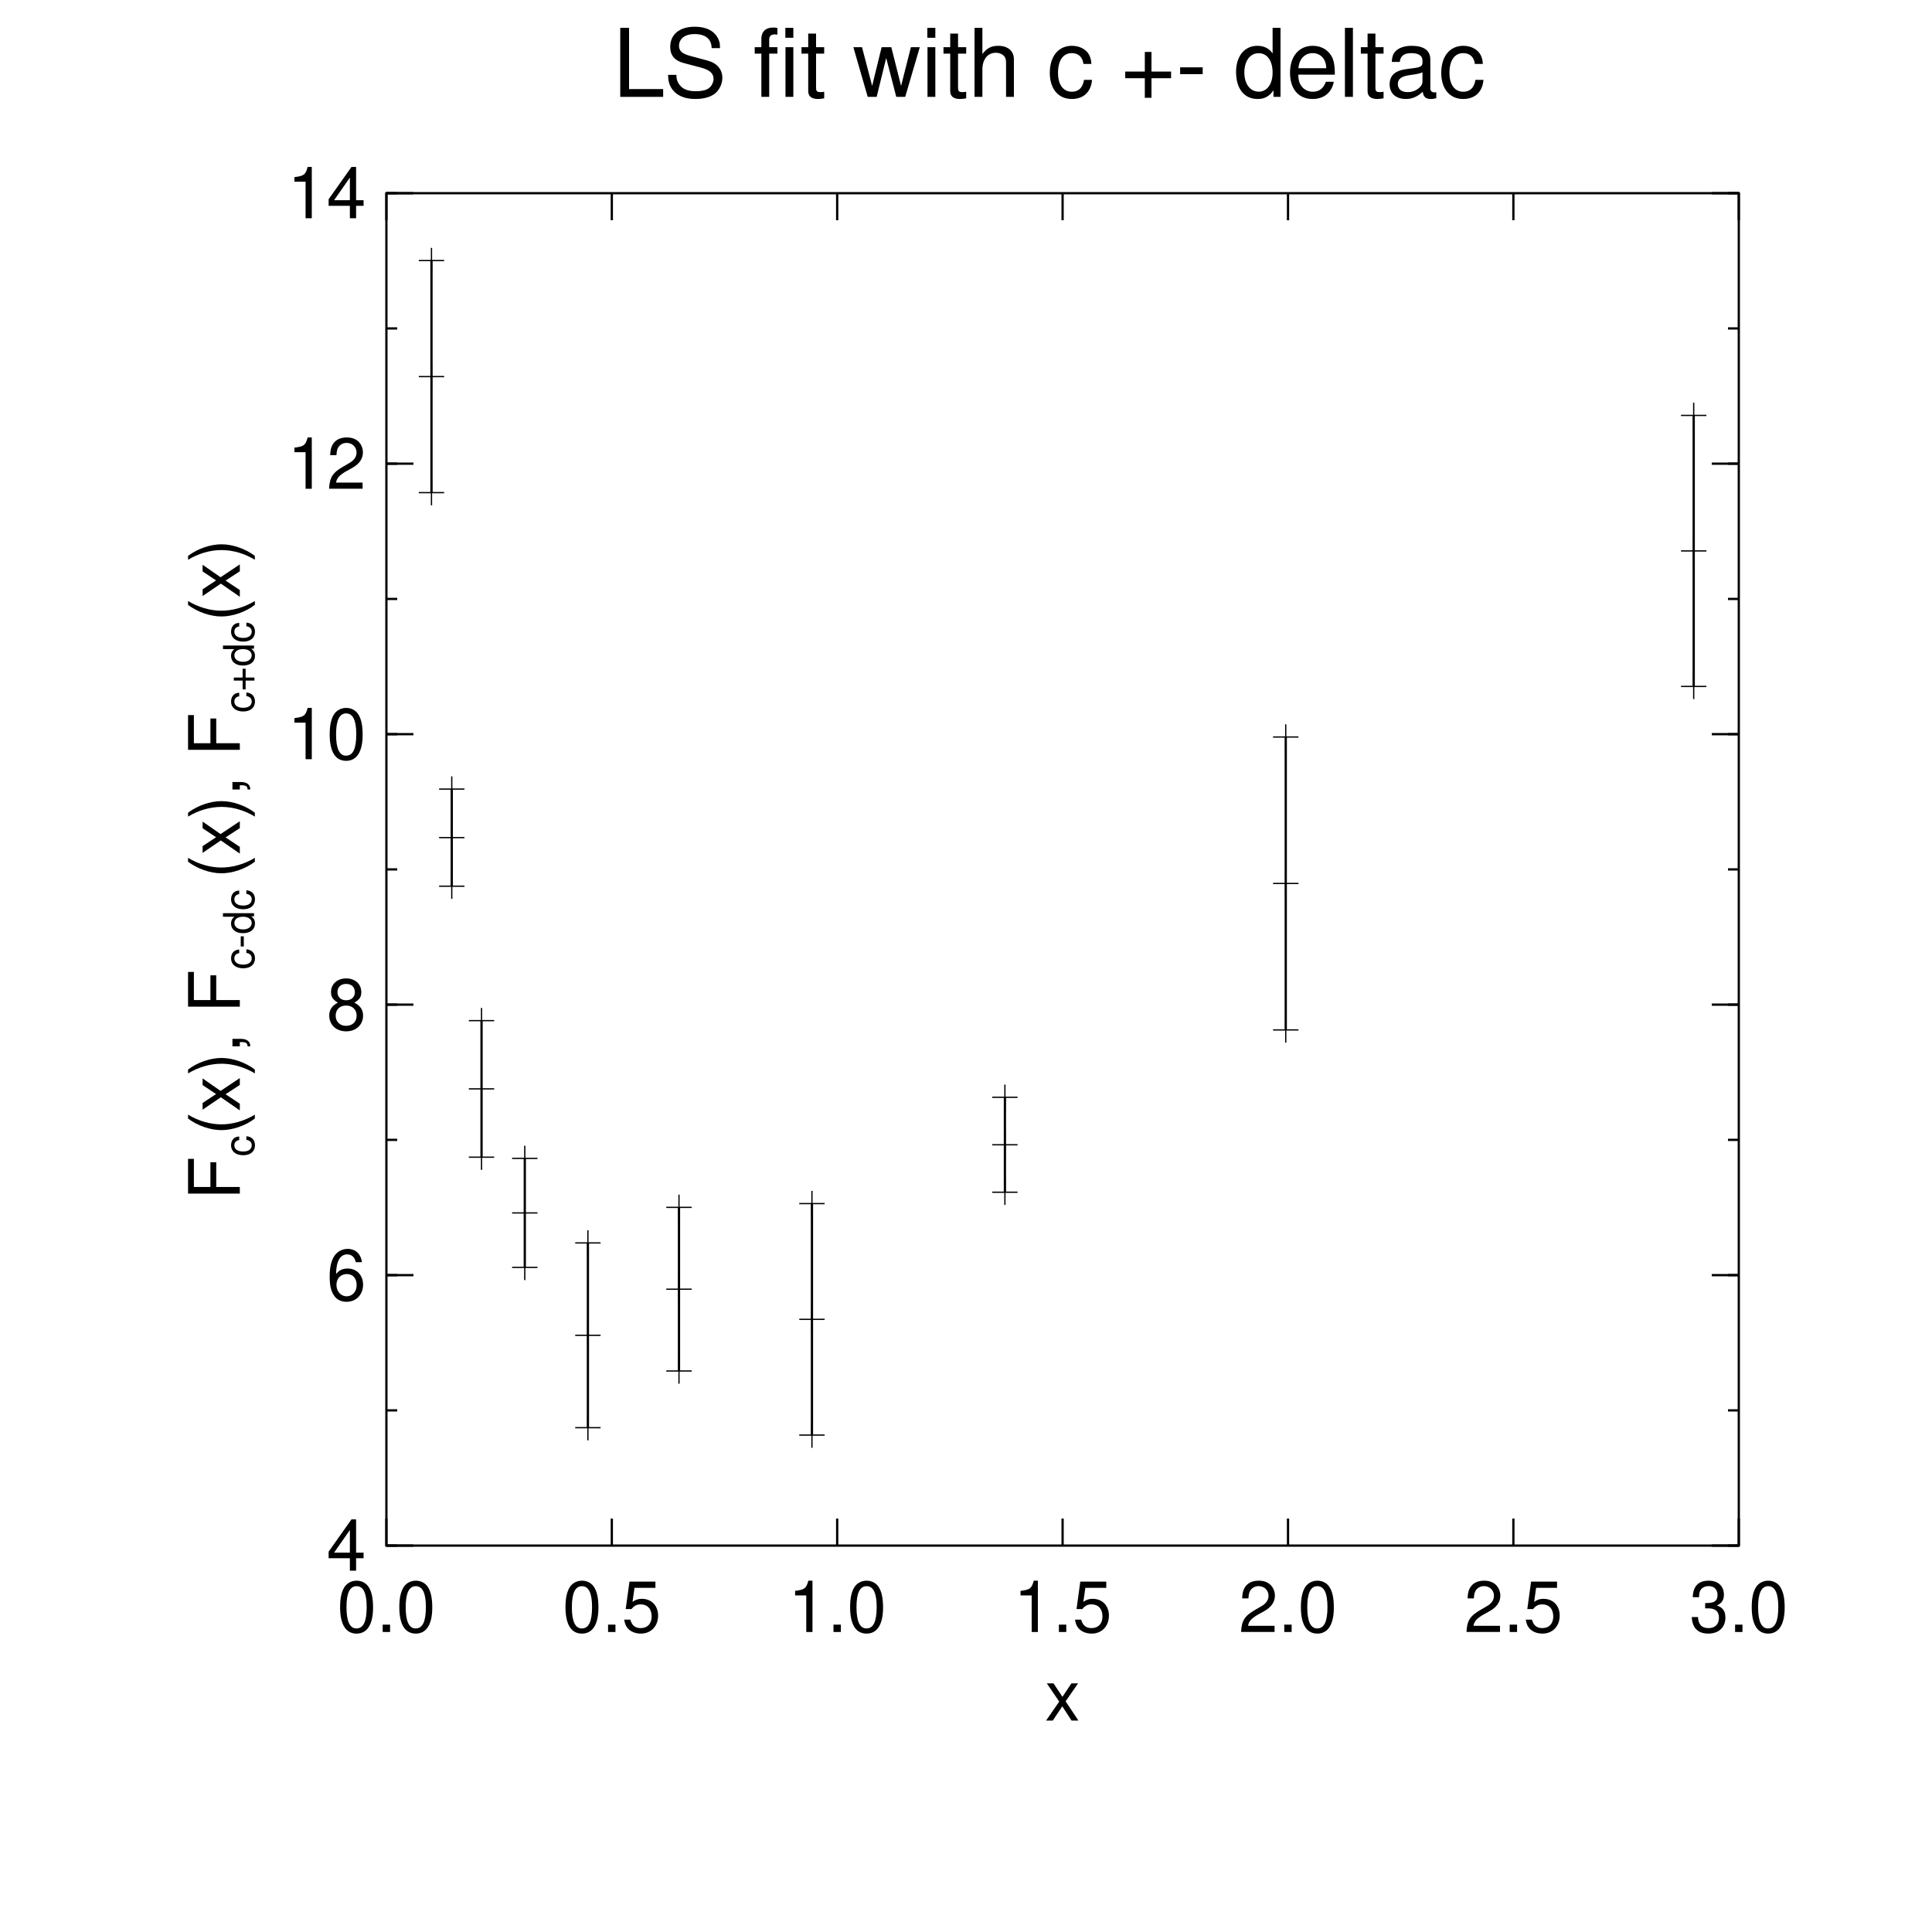
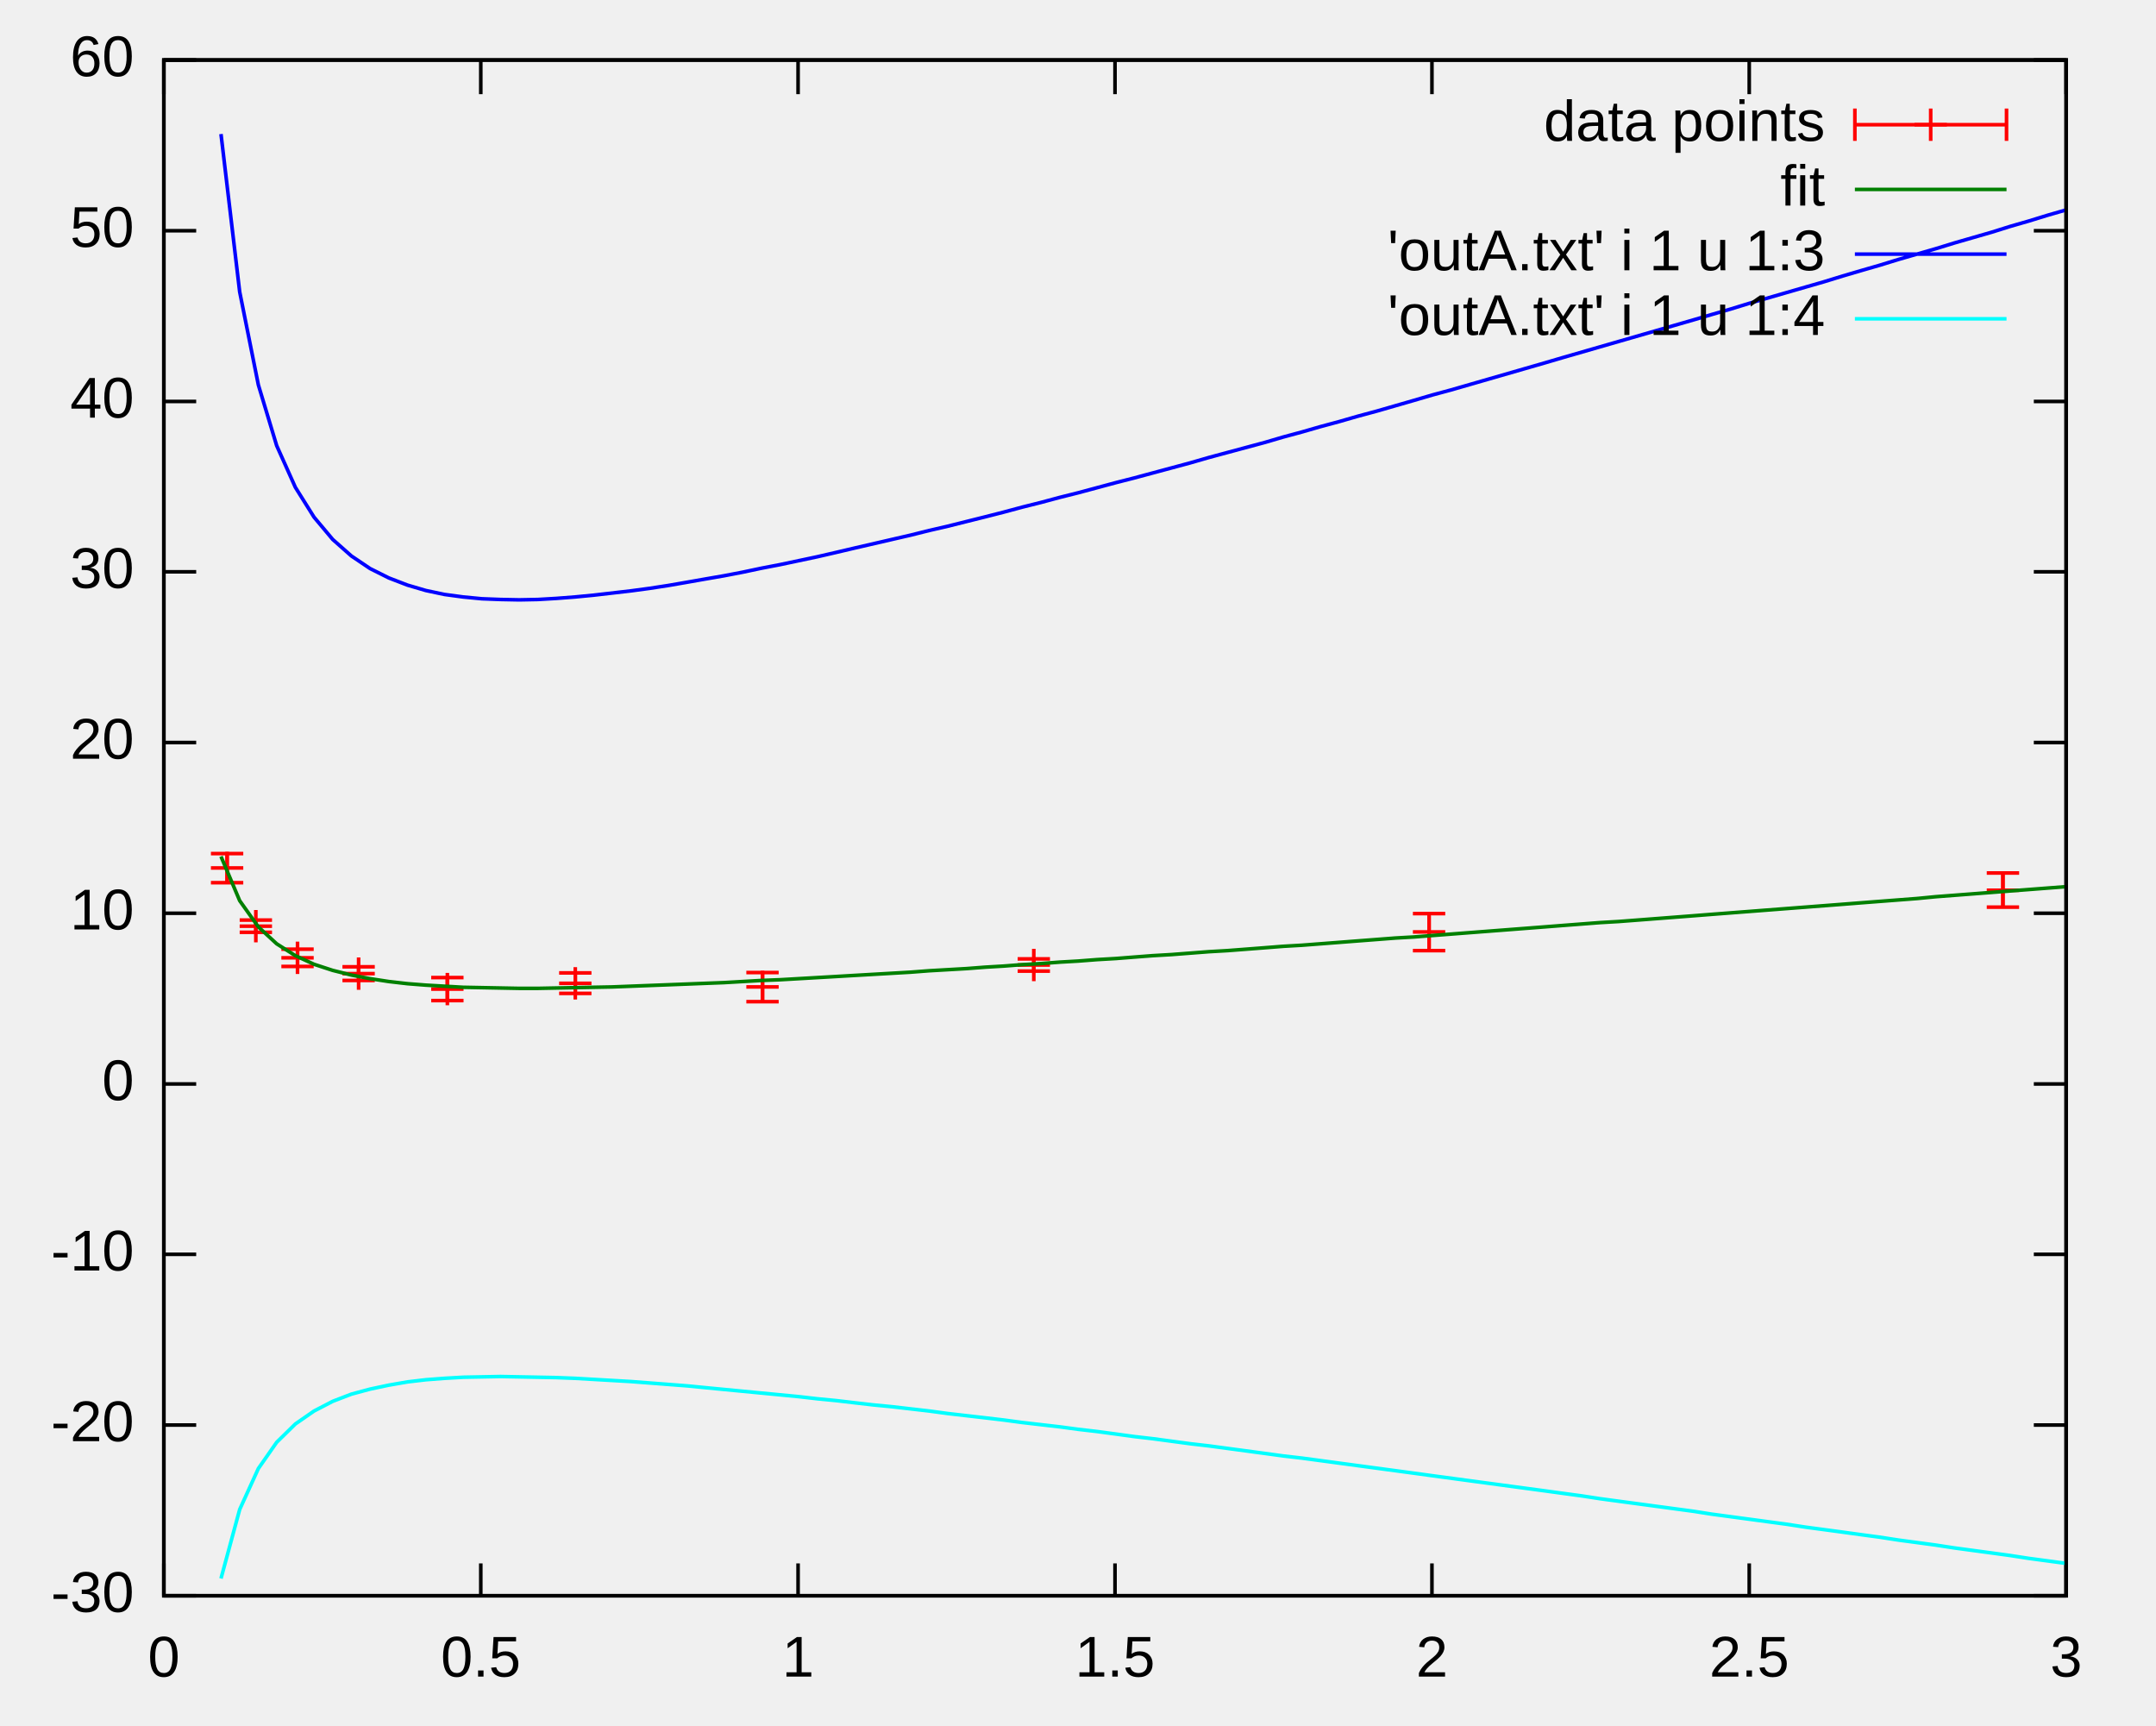
- <svg xmlns="http://www.w3.org/2000/svg" version="1.1" baseProfile="full" id="body" width="8in" height="8in" viewBox="0 0 1 1" preserveAspectRatio="none">
-   <rect id="background" x="0" y="0" width="1" height="1" stroke="none" fill="white" />
-   <g id="content" transform="translate(0,1) scale(1,-1) scale(0.00024414) " xml:space="preserve" stroke="black" stroke-linecap="butt" stroke-linejoin="miter" stroke-miterlimit="10.433" stroke-dasharray="none" stroke-dashoffset="0" stroke-opacity="1" fill="none" fill-rule="evenodd" fill-opacity="1" font-style="normal" font-variant="normal" font-weight="normal" font-stretch="normal" font-size-adjust="none" letter-spacing="normal" word-spacing="normal" text-anchor="start">
-     <text transform="translate(1299,3890.7) scale(1,-1) scale(10.035) " font-family="Helvetica,sans-serif" font-size="20px" stroke="none" fill="black">LS fit with c +- deltac</text>
-     <rect x="819.2" y="819.2" width="2867.2" height="2867.2" stroke-width="4.819" />
-     <text transform="translate(714.58,636.05) scale(1,-1) scale(7.5264) " font-family="Helvetica,sans-serif" font-size="20px" stroke="none" fill="black">0.0</text>
-     <line x1="819.2" y1="3686.4" x2="819.2" y2="3629.1" stroke-width="4.819" />
-     <line x1="819.2" y1="819.2" x2="819.2" y2="876.54" stroke-width="4.819" />
-     <text transform="translate(1192.4,636.05) scale(1,-1) scale(7.5264) " font-family="Helvetica,sans-serif" font-size="20px" stroke="none" fill="black">0.5</text>
-     <line x1="1297.1" y1="3686.4" x2="1297.1" y2="3629.1" stroke-width="4.819" />
-     <line x1="1297.1" y1="819.2" x2="1297.1" y2="876.54" stroke-width="4.819" />
-     <text transform="translate(1670.3,636.05) scale(1,-1) scale(7.5264) " font-family="Helvetica,sans-serif" font-size="20px" stroke="none" fill="black">1.0</text>
-     <line x1="1774.9" y1="3686.4" x2="1774.9" y2="3629.1" stroke-width="4.819" />
-     <line x1="1774.9" y1="819.2" x2="1774.9" y2="876.54" stroke-width="4.819" />
-     <text transform="translate(2148.2,636.05) scale(1,-1) scale(7.5264) " font-family="Helvetica,sans-serif" font-size="20px" stroke="none" fill="black">1.5</text>
-     <line x1="2252.8" y1="3686.4" x2="2252.8" y2="3629.1" stroke-width="4.819" />
-     <line x1="2252.8" y1="819.2" x2="2252.8" y2="876.54" stroke-width="4.819" />
-     <text transform="translate(2626,636.05) scale(1,-1) scale(7.5264) " font-family="Helvetica,sans-serif" font-size="20px" stroke="none" fill="black">2.0</text>
-     <line x1="2730.7" y1="3686.4" x2="2730.7" y2="3629.1" stroke-width="4.819" />
-     <line x1="2730.7" y1="819.2" x2="2730.7" y2="876.54" stroke-width="4.819" />
-     <text transform="translate(3103.9,636.05) scale(1,-1) scale(7.5264) " font-family="Helvetica,sans-serif" font-size="20px" stroke="none" fill="black">2.5</text>
-     <line x1="3208.5" y1="3686.4" x2="3208.5" y2="3629.1" stroke-width="4.819" />
-     <line x1="3208.5" y1="819.2" x2="3208.5" y2="876.54" stroke-width="4.819" />
-     <text transform="translate(3581.8,636.05) scale(1,-1) scale(7.5264) " font-family="Helvetica,sans-serif" font-size="20px" stroke="none" fill="black">3.0</text>
-     <line x1="3686.4" y1="3686.4" x2="3686.4" y2="3629.1" stroke-width="4.819" />
-     <line x1="3686.4" y1="819.2" x2="3686.4" y2="876.54" stroke-width="4.819" />
-     <text transform="translate(692.5,766.06) scale(1,-1) scale(7.5264) " font-family="Helvetica,sans-serif" font-size="20px" stroke="none" fill="black">4</text>
-     <line x1="3686.4" y1="819.2" x2="3629.1" y2="819.2" stroke-width="4.819" />
-     <line x1="819.2" y1="819.2" x2="876.54" y2="819.2" stroke-width="4.819" />
-     <text transform="translate(692.5,1339.5) scale(1,-1) scale(7.5264) " font-family="Helvetica,sans-serif" font-size="20px" stroke="none" fill="black">6</text>
-     <line x1="3686.4" y1="1392.6" x2="3629.1" y2="1392.6" stroke-width="4.819" />
-     <line x1="819.2" y1="1392.6" x2="876.54" y2="1392.6" stroke-width="4.819" />
-     <text transform="translate(692.5,1912.9) scale(1,-1) scale(7.5264) " font-family="Helvetica,sans-serif" font-size="20px" stroke="none" fill="black">8</text>
-     <line x1="3686.4" y1="1966.1" x2="3629.1" y2="1966.1" stroke-width="4.819" />
-     <line x1="819.2" y1="1966.1" x2="876.54" y2="1966.1" stroke-width="4.819" />
-     <text transform="translate(608.8,2486.4) scale(1,-1) scale(7.5264) " font-family="Helvetica,sans-serif" font-size="20px" stroke="none" fill="black">10</text>
-     <line x1="3686.4" y1="2539.5" x2="3629.1" y2="2539.5" stroke-width="4.819" />
-     <line x1="819.2" y1="2539.5" x2="876.54" y2="2539.5" stroke-width="4.819" />
-     <text transform="translate(608.8,3059.8) scale(1,-1) scale(7.5264) " font-family="Helvetica,sans-serif" font-size="20px" stroke="none" fill="black">12</text>
-     <line x1="3686.4" y1="3113" x2="3629.1" y2="3113" stroke-width="4.819" />
-     <line x1="819.2" y1="3113" x2="876.54" y2="3113" stroke-width="4.819" />
-     <text transform="translate(608.8,3633.3) scale(1,-1) scale(7.5264) " font-family="Helvetica,sans-serif" font-size="20px" stroke="none" fill="black">14</text>
-     <line x1="3686.4" y1="3686.4" x2="3629.1" y2="3686.4" stroke-width="4.819" />
-     <line x1="819.2" y1="3686.4" x2="876.54" y2="3686.4" stroke-width="4.819" />
-     <line x1="3686.4" y1="819.2" x2="3663.5" y2="819.2" stroke-width="4.819" />
-     <line x1="819.2" y1="819.2" x2="842.14" y2="819.2" stroke-width="4.819" />
-     <line x1="3686.4" y1="1105.9" x2="3663.5" y2="1105.9" stroke-width="4.819" />
-     <line x1="819.2" y1="1105.9" x2="842.14" y2="1105.9" stroke-width="4.819" />
-     <line x1="3686.4" y1="1392.6" x2="3663.5" y2="1392.6" stroke-width="4.819" />
-     <line x1="819.2" y1="1392.6" x2="842.14" y2="1392.6" stroke-width="4.819" />
-     <line x1="3686.4" y1="1679.4" x2="3663.5" y2="1679.4" stroke-width="4.819" />
-     <line x1="819.2" y1="1679.4" x2="842.14" y2="1679.4" stroke-width="4.819" />
-     <line x1="3686.4" y1="1966.1" x2="3663.5" y2="1966.1" stroke-width="4.819" />
-     <line x1="819.2" y1="1966.1" x2="842.14" y2="1966.1" stroke-width="4.819" />
-     <line x1="3686.4" y1="2252.8" x2="3663.5" y2="2252.8" stroke-width="4.819" />
-     <line x1="819.2" y1="2252.8" x2="842.14" y2="2252.8" stroke-width="4.819" />
-     <line x1="3686.4" y1="2539.5" x2="3663.5" y2="2539.5" stroke-width="4.819" />
-     <line x1="819.2" y1="2539.5" x2="842.14" y2="2539.5" stroke-width="4.819" />
-     <line x1="3686.4" y1="2826.2" x2="3663.5" y2="2826.2" stroke-width="4.819" />
-     <line x1="819.2" y1="2826.2" x2="842.14" y2="2826.2" stroke-width="4.819" />
-     <line x1="3686.4" y1="3113" x2="3663.5" y2="3113" stroke-width="4.819" />
-     <line x1="819.2" y1="3113" x2="842.14" y2="3113" stroke-width="4.819" />
-     <line x1="3686.4" y1="3399.7" x2="3663.5" y2="3399.7" stroke-width="4.819" />
-     <line x1="819.2" y1="3399.7" x2="842.14" y2="3399.7" stroke-width="4.819" />
-     <line x1="3686.4" y1="3686.4" x2="3663.5" y2="3686.4" stroke-width="4.819" />
-     <line x1="819.2" y1="3686.4" x2="842.14" y2="3686.4" stroke-width="4.819" />
-     <text transform="translate(2215.2,448.25) scale(1,-1) scale(7.5264) " font-family="Helvetica,sans-serif" font-size="20px" stroke="none" fill="black">x</text>
-     <text transform="matrix(0 7.5264 7.5264 0 508.43 1552) " font-family="Helvetica,sans-serif" font-size="20px" stroke="none" fill="black">F</text>
-     <text transform="matrix(0 4.5158 4.5158 0 538.54 1644) " font-family="Helvetica,sans-serif" font-size="20px" stroke="none" fill="black">c</text>
-     <text transform="matrix(0 7.5264 7.5264 0 508.43 1689.1) " font-family="Helvetica,sans-serif" font-size="20px" stroke="none" fill="black">(x), F</text>
-     <text transform="matrix(0 4.5158 4.5158 0 538.54 2040.3) " font-family="Helvetica,sans-serif" font-size="20px" stroke="none" fill="black">c-dc</text>
-     <text transform="matrix(0 7.5264 7.5264 0 508.43 2233.6) " font-family="Helvetica,sans-serif" font-size="20px" stroke="none" fill="black">(x), F</text>
-     <text transform="matrix(0 4.5158 4.5158 0 538.54 2584.8) " font-family="Helvetica,sans-serif" font-size="20px" stroke="none" fill="black">c+dc</text>
-     <text transform="matrix(0 7.5264 7.5264 0 508.43 2778.1) " font-family="Helvetica,sans-serif" font-size="20px" stroke="none" fill="black">(x)</text>
-     <line x1="887.89" y1="3051.6" x2="941.65" y2="3051.6" stroke-width="2.688" />
-     <line x1="914.77" y1="3024.7" x2="914.77" y2="3078.5" stroke-width="2.688" />
-     <line x1="887.89" y1="3297.6" x2="941.65" y2="3297.6" stroke-width="2.688" />
-     <line x1="914.77" y1="3270.7" x2="914.77" y2="3324.5" stroke-width="2.688" />
-     <line x1="887.89" y1="3543.6" x2="941.65" y2="3543.6" stroke-width="2.688" />
-     <line x1="914.77" y1="3516.7" x2="914.77" y2="3570.5" stroke-width="2.688" />
-     <polyline points="914.77,3051.6 914.77,3297.6 914.77,3543.6 " stroke-width="4.819" />
-     <line x1="930.9" y1="2217.2" x2="984.66" y2="2217.2" stroke-width="2.688" />
-     <line x1="957.78" y1="2190.4" x2="957.78" y2="2244.1" stroke-width="2.688" />
-     <line x1="930.9" y1="2320.2" x2="984.66" y2="2320.2" stroke-width="2.688" />
-     <line x1="957.78" y1="2293.3" x2="957.78" y2="2347.1" stroke-width="2.688" />
-     <line x1="930.9" y1="2423.1" x2="984.66" y2="2423.1" stroke-width="2.688" />
-     <line x1="957.78" y1="2396.2" x2="957.78" y2="2450" stroke-width="2.688" />
-     <polyline points="957.78,2217.2 957.78,2320.2 957.78,2423.1 " stroke-width="4.819" />
-     <line x1="993.98" y1="1642.7" x2="1047.7" y2="1642.7" stroke-width="2.688" />
-     <line x1="1020.9" y1="1615.8" x2="1020.9" y2="1669.5" stroke-width="2.688" />
-     <line x1="993.98" y1="1787.5" x2="1047.7" y2="1787.5" stroke-width="2.688" />
-     <line x1="1020.9" y1="1760.6" x2="1020.9" y2="1814.3" stroke-width="2.688" />
-     <line x1="993.98" y1="1932.2" x2="1047.7" y2="1932.2" stroke-width="2.688" />
-     <line x1="1020.9" y1="1905.4" x2="1020.9" y2="1959.1" stroke-width="2.688" />
-     <polyline points="1020.9,1642.7 1020.9,1787.5 1020.9,1932.2 " stroke-width="4.819" />
-     <line x1="1085.7" y1="1409" x2="1139.5" y2="1409" stroke-width="2.688" />
-     <line x1="1112.6" y1="1382.1" x2="1112.6" y2="1435.9" stroke-width="2.688" />
-     <line x1="1085.7" y1="1524.5" x2="1139.5" y2="1524.5" stroke-width="2.688" />
-     <line x1="1112.6" y1="1497.7" x2="1112.6" y2="1551.4" stroke-width="2.688" />
-     <line x1="1085.7" y1="1640.1" x2="1139.5" y2="1640.1" stroke-width="2.688" />
-     <line x1="1112.6" y1="1613.2" x2="1112.6" y2="1667" stroke-width="2.688" />
-     <polyline points="1112.6,1409 1112.6,1524.5 1112.6,1640.1 " stroke-width="4.819" />
-     <line x1="1219.5" y1="1069.2" x2="1273.3" y2="1069.2" stroke-width="2.688" />
-     <line x1="1246.4" y1="1042.3" x2="1246.4" y2="1096.1" stroke-width="2.688" />
-     <line x1="1219.5" y1="1265" x2="1273.3" y2="1265" stroke-width="2.688" />
-     <line x1="1246.4" y1="1238.2" x2="1246.4" y2="1291.9" stroke-width="2.688" />
-     <line x1="1219.5" y1="1460.9" x2="1273.3" y2="1460.9" stroke-width="2.688" />
-     <line x1="1246.4" y1="1434" x2="1246.4" y2="1487.8" stroke-width="2.688" />
-     <polyline points="1246.4,1069.2 1246.4,1265 1246.4,1460.9 " stroke-width="4.819" />
-     <line x1="1412.6" y1="1189.4" x2="1466.4" y2="1189.4" stroke-width="2.688" />
-     <line x1="1439.5" y1="1162.5" x2="1439.5" y2="1216.2" stroke-width="2.688" />
-     <line x1="1412.6" y1="1362.8" x2="1466.4" y2="1362.8" stroke-width="2.688" />
-     <line x1="1439.5" y1="1335.9" x2="1439.5" y2="1389.7" stroke-width="2.688" />
-     <line x1="1412.6" y1="1536.3" x2="1466.4" y2="1536.3" stroke-width="2.688" />
-     <line x1="1439.5" y1="1509.4" x2="1439.5" y2="1563.2" stroke-width="2.688" />
-     <polyline points="1439.5,1189.4 1439.5,1362.8 1439.5,1536.3 " stroke-width="4.819" />
-     <line x1="1694.5" y1="1053.5" x2="1748.3" y2="1053.5" stroke-width="2.688" />
-     <line x1="1721.4" y1="1026.6" x2="1721.4" y2="1080.3" stroke-width="2.688" />
-     <line x1="1694.5" y1="1298.9" x2="1748.3" y2="1298.9" stroke-width="2.688" />
-     <line x1="1721.4" y1="1272" x2="1721.4" y2="1325.8" stroke-width="2.688" />
-     <line x1="1694.5" y1="1544.3" x2="1748.3" y2="1544.3" stroke-width="2.688" />
-     <line x1="1721.4" y1="1517.4" x2="1721.4" y2="1571.2" stroke-width="2.688" />
-     <polyline points="1721.4,1053.5 1721.4,1298.9 1721.4,1544.3 " stroke-width="4.819" />
-     <line x1="2103.6" y1="1568.4" x2="2157.3" y2="1568.4" stroke-width="2.688" />
-     <line x1="2130.5" y1="1541.5" x2="2130.5" y2="1595.3" stroke-width="2.688" />
-     <line x1="2103.6" y1="1669" x2="2157.3" y2="1669" stroke-width="2.688" />
-     <line x1="2130.5" y1="1642.2" x2="2130.5" y2="1695.9" stroke-width="2.688" />
-     <line x1="2103.6" y1="1769.7" x2="2157.3" y2="1769.7" stroke-width="2.688" />
-     <line x1="2130.5" y1="1742.8" x2="2130.5" y2="1796.6" stroke-width="2.688" />
-     <polyline points="2130.5,1568.4 2130.5,1669 2130.5,1769.7 " stroke-width="4.819" />
-     <line x1="2699" y1="1912.5" x2="2752.8" y2="1912.5" stroke-width="2.688" />
-     <line x1="2725.9" y1="1885.6" x2="2725.9" y2="1939.3" stroke-width="2.688" />
-     <line x1="2699" y1="2223" x2="2752.8" y2="2223" stroke-width="2.688" />
-     <line x1="2725.9" y1="2196.1" x2="2725.9" y2="2249.9" stroke-width="2.688" />
-     <line x1="2699" y1="2533.5" x2="2752.8" y2="2533.5" stroke-width="2.688" />
-     <line x1="2725.9" y1="2506.6" x2="2725.9" y2="2560.4" stroke-width="2.688" />
-     <polyline points="2725.9,1912.5 2725.9,2223 2725.9,2533.5 " stroke-width="4.819" />
-     <line x1="3563.9" y1="2640.7" x2="3617.7" y2="2640.7" stroke-width="2.688" />
-     <line x1="3590.8" y1="2613.9" x2="3590.8" y2="2667.6" stroke-width="2.688" />
-     <line x1="3563.9" y1="2928" x2="3617.7" y2="2928" stroke-width="2.688" />
-     <line x1="3590.8" y1="2901.1" x2="3590.8" y2="2954.9" stroke-width="2.688" />
-     <line x1="3563.9" y1="3215.3" x2="3617.7" y2="3215.3" stroke-width="2.688" />
-     <line x1="3590.8" y1="3188.4" x2="3590.8" y2="3242.2" stroke-width="2.688" />
-     <polyline points="3590.8,2640.7 3590.8,2928 3590.8,3215.3 " stroke-width="4.819" />
+ <svg xmlns="http://www.w3.org/2000/svg" xmlns:xlink="http://www.w3.org/1999/xlink" width="600" height="480" viewBox="0 0 600 480">
+   <g id="gnuplot_canvas">
+     <rect x="0" y="0" width="600" height="480" fill="none" />
+     <defs>
+       <circle id="gpDot" r="0.5" stroke-width="0.5" />
+       <path id="gpPt0" stroke-width="0.222" stroke="currentColor" d="M-1,0 h2 M0,-1 v2" />
+       <path id="gpPt1" stroke-width="0.222" stroke="currentColor" d="M-1,-1 L1,1 M1,-1 L-1,1" />
+       <path id="gpPt2" stroke-width="0.222" stroke="currentColor" d="M-1,0 L1,0 M0,-1 L0,1 M-1,-1 L1,1 M-1,1 L1,-1" />
+       <rect id="gpPt3" stroke-width="0.222" stroke="currentColor" x="-1" y="-1" width="2" height="2" />
+       <rect id="gpPt4" stroke-width="0.222" stroke="currentColor" fill="currentColor" x="-1" y="-1" width="2" height="2" />
+       <circle id="gpPt5" stroke-width="0.222" stroke="currentColor" cx="0" cy="0" r="1" />
+       <use xlink:href="#gpPt5" id="gpPt6" fill="currentColor" stroke="none" />
+       <path id="gpPt7" stroke-width="0.222" stroke="currentColor" d="M0,-1.33 L-1.33,0.67 L1.33,0.67 z" />
+       <use xlink:href="#gpPt7" id="gpPt8" fill="currentColor" stroke="none" />
+       <use xlink:href="#gpPt7" id="gpPt9" stroke="currentColor" transform="rotate(180)" />
+       <use xlink:href="#gpPt9" id="gpPt10" fill="currentColor" stroke="none" />
+       <use xlink:href="#gpPt3" id="gpPt11" stroke="currentColor" transform="rotate(45)" />
+       <use xlink:href="#gpPt11" id="gpPt12" fill="currentColor" stroke="none" />
+     </defs>
+     <g style="fill:none; color:white; stroke:currentColor; stroke-width:1.00; stroke-linecap:butt; stroke-linejoin:miter">
+ </g>
+     <g style="fill:none; color:black; stroke:currentColor; stroke-width:1.00; stroke-linecap:butt; stroke-linejoin:miter">
+       <path stroke="black" d="M45.6,444.0 L54.6,444.0 M575.0,444.0 L566.0,444.0  h0.01" />
+       <g transform="translate(37.3,448.5)" style="stroke:none; fill:black; font-family:Arial; font-size:12.00pt; text-anchor:end">
+         <text>-30</text>
+       </g>
+       <path stroke="black" d="M45.6,396.5 L54.6,396.5 M575.0,396.5 L566.0,396.5  h0.01" />
+       <g transform="translate(37.3,401.0)" style="stroke:none; fill:black; font-family:Arial; font-size:12.00pt; text-anchor:end">
+         <text>-20</text>
+       </g>
+       <path stroke="black" d="M45.6,349.0 L54.6,349.0 M575.0,349.0 L566.0,349.0  h0.01" />
+       <g transform="translate(37.3,353.5)" style="stroke:none; fill:black; font-family:Arial; font-size:12.00pt; text-anchor:end">
+         <text>-10</text>
+       </g>
+       <path stroke="black" d="M45.6,301.6 L54.6,301.6 M575.0,301.6 L566.0,301.6  h0.01" />
+       <g transform="translate(37.3,306.1)" style="stroke:none; fill:black; font-family:Arial; font-size:12.00pt; text-anchor:end">
+         <text> 0</text>
+       </g>
+       <path stroke="black" d="M45.6,254.1 L54.6,254.1 M575.0,254.1 L566.0,254.1  h0.01" />
+       <g transform="translate(37.3,258.6)" style="stroke:none; fill:black; font-family:Arial; font-size:12.00pt; text-anchor:end">
+         <text> 10</text>
+       </g>
+       <path stroke="black" d="M45.6,206.6 L54.6,206.6 M575.0,206.6 L566.0,206.6  h0.01" />
+       <g transform="translate(37.3,211.1)" style="stroke:none; fill:black; font-family:Arial; font-size:12.00pt; text-anchor:end">
+         <text> 20</text>
+       </g>
+       <path stroke="black" d="M45.6,159.1 L54.6,159.1 M575.0,159.1 L566.0,159.1  h0.01" />
+       <g transform="translate(37.3,163.6)" style="stroke:none; fill:black; font-family:Arial; font-size:12.00pt; text-anchor:end">
+         <text> 30</text>
+       </g>
+       <path stroke="black" d="M45.6,111.7 L54.6,111.7 M575.0,111.7 L566.0,111.7  h0.01" />
+       <g transform="translate(37.3,116.2)" style="stroke:none; fill:black; font-family:Arial; font-size:12.00pt; text-anchor:end">
+         <text> 40</text>
+       </g>
+       <path stroke="black" d="M45.6,64.2 L54.6,64.2 M575.0,64.2 L566.0,64.2  h0.01" />
+       <g transform="translate(37.3,68.7)" style="stroke:none; fill:black; font-family:Arial; font-size:12.00pt; text-anchor:end">
+         <text> 50</text>
+       </g>
+       <path stroke="black" d="M45.6,16.7 L54.6,16.7 M575.0,16.7 L566.0,16.7  h0.01" />
+       <g transform="translate(37.3,21.2)" style="stroke:none; fill:black; font-family:Arial; font-size:12.00pt; text-anchor:end">
+         <text> 60</text>
+       </g>
+       <path stroke="black" d="M45.6,444.0 L45.6,435.0 M45.6,16.7 L45.6,25.7  h0.01" />
+       <g transform="translate(45.6,466.5)" style="stroke:none; fill:black; font-family:Arial; font-size:12.00pt; text-anchor:middle">
+         <text> 0</text>
+       </g>
+       <path stroke="black" d="M133.8,444.0 L133.8,435.0 M133.8,16.7 L133.8,25.7  h0.01" />
+       <g transform="translate(133.8,466.5)" style="stroke:none; fill:black; font-family:Arial; font-size:12.00pt; text-anchor:middle">
+         <text> 0.5</text>
+       </g>
+       <path stroke="black" d="M222.1,444.0 L222.1,435.0 M222.1,16.7 L222.1,25.7  h0.01" />
+       <g transform="translate(222.1,466.5)" style="stroke:none; fill:black; font-family:Arial; font-size:12.00pt; text-anchor:middle">
+         <text> 1</text>
+       </g>
+       <path stroke="black" d="M310.3,444.0 L310.3,435.0 M310.3,16.7 L310.3,25.7  h0.01" />
+       <g transform="translate(310.3,466.5)" style="stroke:none; fill:black; font-family:Arial; font-size:12.00pt; text-anchor:middle">
+         <text> 1.5</text>
+       </g>
+       <path stroke="black" d="M398.5,444.0 L398.5,435.0 M398.5,16.7 L398.5,25.7  h0.01" />
+       <g transform="translate(398.5,466.5)" style="stroke:none; fill:black; font-family:Arial; font-size:12.00pt; text-anchor:middle">
+         <text> 2</text>
+       </g>
+       <path stroke="black" d="M486.8,444.0 L486.8,435.0 M486.8,16.7 L486.8,25.7  h0.01" />
+       <g transform="translate(486.8,466.5)" style="stroke:none; fill:black; font-family:Arial; font-size:12.00pt; text-anchor:middle">
+         <text> 2.5</text>
+       </g>
+       <path stroke="black" d="M575.0,444.0 L575.0,435.0 M575.0,16.7 L575.0,25.7  h0.01" />
+       <g transform="translate(575.0,466.5)" style="stroke:none; fill:black; font-family:Arial; font-size:12.00pt; text-anchor:middle">
+         <text> 3</text>
+       </g>
+       <path stroke="black" d="M45.6,16.7 L45.6,444.0 L575.0,444.0 L575.0,16.7 L45.6,16.7 Z  h0.01" />
+     </g>
+     <g id="gnuplot_plot_1">
+       <g style="fill:none; color:red; stroke:currentColor; stroke-width:1.00; stroke-linecap:butt; stroke-linejoin:miter">
+         <g transform="translate(507.9,39.2)" style="stroke:none; fill:black; font-family:Arial; font-size:12.00pt; text-anchor:end">
+           <text>data points</text>
+         </g>
+         <path d="M516.2,34.7 L558.4,34.7 M516.2,30.2 L516.2,39.2 M558.4,30.2 L558.4,39.2 M63.2,245.6 L63.2,237.5    M58.7,245.6 L67.7,245.6 M58.7,237.5 L67.7,237.5 M71.2,259.4 L71.2,256.0 M66.7,259.4 L75.7,259.4    M66.7,256.0 L75.7,256.0 M82.8,268.9 L82.8,264.1 M78.3,268.9 L87.3,268.9 M78.3,264.1 L87.3,264.1    M99.8,272.8 L99.8,269.0 M95.3,272.8 L104.3,272.8 M95.3,269.0 L104.3,269.0 M124.5,278.4 L124.5,272.0    M120.0,278.4 L129.0,278.4 M120.0,272.0 L129.0,272.0 M160.1,276.4 L160.1,270.7 M155.6,276.4 L164.6,276.4    M155.6,270.7 L164.6,270.7 M212.2,278.7 L212.2,270.6 M207.7,278.7 L216.7,278.7 M207.7,270.6 L216.7,270.6    M287.7,270.2 L287.7,266.8 M283.2,270.2 L292.2,270.2 M283.2,266.8 L292.2,266.8 M397.7,264.5 L397.7,254.2    M393.2,264.5 L402.2,264.5 M393.2,254.2 L402.2,254.2 M557.4,252.4 L557.4,242.9 M552.9,252.4 L561.9,252.4    M552.9,242.9 L561.9,242.9  h0.01" />
+         <use xlink:href="#gpPt0" transform="translate(63.2,241.5) scale(4.50)" />
+         <use xlink:href="#gpPt0" transform="translate(71.2,257.7) scale(4.50)" />
+         <use xlink:href="#gpPt0" transform="translate(82.8,266.5) scale(4.50)" />
+         <use xlink:href="#gpPt0" transform="translate(99.8,270.9) scale(4.50)" />
+         <use xlink:href="#gpPt0" transform="translate(124.5,275.2) scale(4.50)" />
+         <use xlink:href="#gpPt0" transform="translate(160.1,273.6) scale(4.50)" />
+         <use xlink:href="#gpPt0" transform="translate(212.2,274.6) scale(4.50)" />
+         <use xlink:href="#gpPt0" transform="translate(287.7,268.5) scale(4.50)" />
+         <use xlink:href="#gpPt0" transform="translate(397.7,259.3) scale(4.50)" />
+         <use xlink:href="#gpPt0" transform="translate(557.4,247.7) scale(4.50)" />
+         <use xlink:href="#gpPt0" transform="translate(537.3,34.7) scale(4.50)" />
+       </g>
+     </g>
+     <g id="gnuplot_plot_2">
+       <g style="fill:none; color:green; stroke:currentColor; stroke-width:1.00; stroke-linecap:butt; stroke-linejoin:miter">
+         <g transform="translate(507.9,57.2)" style="stroke:none; fill:black; font-family:Arial; font-size:12.00pt; text-anchor:end">
+           <text>fit</text>
+         </g>
+         <path d="M516.2,52.7 L558.4,52.7 M61.5,238.3 L66.7,250.6 L71.9,257.9 L77.0,262.6 L82.2,265.9 L87.4,268.3    L92.6,270.0 L97.8,271.3 L103.0,272.3 L108.2,273.1 L113.4,273.7 L118.5,274.1 L123.7,274.4 L128.9,274.7    L134.1,274.8 L139.3,274.9 L144.5,275.0 L149.7,275.0 L154.8,274.9 L160.0,274.8 L165.2,274.7 L170.4,274.6    L175.6,274.4 L180.8,274.2 L186.0,274.0 L191.2,273.8 L196.3,273.6 L201.5,273.4 L206.7,273.1 L211.9,272.8    L217.1,272.6 L222.3,272.3 L227.5,272.0 L232.7,271.7 L237.8,271.4 L243.0,271.1 L248.2,270.8 L253.4,270.5    L258.6,270.1 L263.8,269.8 L269.0,269.5 L274.2,269.1 L279.3,268.8 L284.5,268.4 L289.7,268.1 L294.9,267.7    L300.1,267.4 L305.3,267.0 L310.5,266.7 L315.6,266.3 L320.8,265.9 L326.0,265.6 L331.2,265.2 L336.4,264.8    L341.6,264.5 L346.8,264.1 L352.0,263.7 L357.1,263.3 L362.3,263.0 L367.5,262.6 L372.7,262.2 L377.9,261.8    L383.1,261.4 L388.3,261.0 L393.5,260.7 L398.6,260.3 L403.8,259.9 L409.0,259.5 L414.2,259.1 L419.4,258.7    L424.6,258.3 L429.8,257.9 L434.9,257.5 L440.1,257.1 L445.3,256.7 L450.5,256.4 L455.7,256.0 L460.9,255.6    L466.1,255.2 L471.3,254.8 L476.4,254.4 L481.6,254.0 L486.8,253.6 L492.0,253.2 L497.2,252.8 L502.4,252.4    L507.6,252.0 L512.8,251.6 L517.9,251.2 L523.1,250.8 L528.3,250.4 L533.5,250.0 L538.7,249.5 L543.9,249.1    L549.1,248.7 L554.3,248.3 L559.4,247.9 L564.6,247.5 L569.8,247.1 L575.0,246.7  h0.01" />
+       </g>
+     </g>
+     <g id="gnuplot_plot_3">
+       <g style="fill:none; color:blue; stroke:currentColor; stroke-width:1.00; stroke-linecap:butt; stroke-linejoin:miter">
+         <g transform="translate(507.9,75.2)" style="stroke:none; fill:black; font-family:Arial; font-size:12.00pt; text-anchor:end">
+           <text>'outA.txt' i 1 u 1:3</text>
+         </g>
+         <path d="M516.2,70.7 L558.4,70.7 M61.5,37.3 L66.7,81.2 L71.9,107.1 L77.0,124.0 L82.2,135.6 L87.4,143.9    L92.6,150.1 L97.8,154.7 L103.0,158.2 L108.2,160.8 L113.4,162.8 L118.5,164.3 L123.7,165.4 L128.9,166.1    L134.1,166.6 L139.3,166.8 L144.5,166.9 L149.7,166.8 L154.8,166.5 L160.0,166.1 L165.2,165.6 L170.4,165.0    L175.6,164.4 L180.8,163.7 L186.0,162.9 L191.2,162.0 L196.3,161.1 L201.5,160.2 L206.7,159.2 L211.9,158.1    L217.1,157.1 L222.3,156.0 L227.5,154.9 L232.7,153.7 L237.8,152.5 L243.0,151.3 L248.2,150.1 L253.4,148.9    L258.6,147.6 L263.8,146.4 L269.0,145.1 L274.2,143.8 L279.3,142.5 L284.5,141.1 L289.7,139.8 L294.9,138.4    L300.1,137.1 L305.3,135.7 L310.5,134.3 L315.6,133.0 L320.8,131.6 L326.0,130.2 L331.2,128.8 L336.4,127.3    L341.6,125.9 L346.8,124.5 L352.0,123.1 L357.1,121.6 L362.3,120.2 L367.5,118.7 L372.7,117.3 L377.9,115.8    L383.1,114.4 L388.3,112.9 L393.5,111.4 L398.6,109.9 L403.8,108.5 L409.0,107.0 L414.2,105.5 L419.4,104.0    L424.6,102.5 L429.8,101.0 L434.9,99.5 L440.1,98.0 L445.3,96.5 L450.5,95.0 L455.7,93.5 L460.9,92.0    L466.1,90.5 L471.3,89.0 L476.4,87.5 L481.6,86.0 L486.8,84.4 L492.0,82.9 L497.2,81.4 L502.4,79.9    L507.6,78.4 L512.8,76.8 L517.9,75.3 L523.1,73.8 L528.3,72.2 L533.5,70.7 L538.7,69.2 L543.9,67.6    L549.1,66.1 L554.3,64.6 L559.4,63.0 L564.6,61.5 L569.8,59.9 L575.0,58.4  h0.01" />
+       </g>
+     </g>
+     <g id="gnuplot_plot_4">
+       <g style="fill:none; color:cyan; stroke:currentColor; stroke-width:1.00; stroke-linecap:butt; stroke-linejoin:miter">
+         <g transform="translate(507.9,93.2)" style="stroke:none; fill:black; font-family:Arial; font-size:12.00pt; text-anchor:end">
+           <text>'outA.txt' i 1 u 1:4</text>
+         </g>
+         <path d="M516.2,88.7 L558.4,88.7 M61.5,439.2 L66.7,420.0 L71.9,408.6 L77.0,401.3 L82.2,396.2 L87.4,392.6    L92.6,389.9 L97.8,387.9 L103.0,386.5 L108.2,385.4 L113.4,384.5 L118.5,383.9 L123.7,383.5 L128.9,383.2    L134.1,383.1 L139.3,383.0 L144.5,383.1 L149.7,383.2 L154.8,383.3 L160.0,383.5 L165.2,383.8 L170.4,384.1    L175.6,384.4 L180.8,384.8 L186.0,385.2 L191.2,385.6 L196.3,386.1 L201.5,386.6 L206.7,387.1 L211.9,387.6    L217.1,388.1 L222.3,388.6 L227.5,389.2 L232.7,389.7 L237.8,390.3 L243.0,390.9 L248.2,391.4 L253.4,392.0    L258.6,392.6 L263.8,393.3 L269.0,393.9 L274.2,394.5 L279.3,395.1 L284.5,395.8 L289.7,396.4 L294.9,397.0    L300.1,397.7 L305.3,398.3 L310.5,399.0 L315.6,399.7 L320.8,400.3 L326.0,401.0 L331.2,401.7 L336.4,402.3    L341.6,403.0 L346.8,403.7 L352.0,404.4 L357.1,405.1 L362.3,405.7 L367.5,406.4 L372.7,407.1 L377.9,407.8    L383.1,408.5 L388.3,409.2 L393.5,409.9 L398.6,410.6 L403.8,411.3 L409.0,412.0 L414.2,412.7 L419.4,413.4    L424.6,414.1 L429.8,414.8 L434.9,415.5 L440.1,416.2 L445.3,417.0 L450.5,417.7 L455.7,418.4 L460.9,419.1    L466.1,419.8 L471.3,420.5 L476.4,421.3 L481.6,422.0 L486.8,422.7 L492.0,423.4 L497.2,424.1 L502.4,424.9    L507.6,425.6 L512.8,426.3 L517.9,427.0 L523.1,427.7 L528.3,428.5 L533.5,429.2 L538.7,429.9 L543.9,430.7    L549.1,431.4 L554.3,432.1 L559.4,432.8 L564.6,433.6 L569.8,434.3 L575.0,435.0  h0.01" />
+       </g>
+     </g>
+     <g style="fill:none; color:black; stroke:currentColor; stroke-width:1.00; stroke-linecap:butt; stroke-linejoin:miter">
+       <path stroke="black" d="M45.6,16.7 L45.6,444.0 L575.0,444.0 L575.0,16.7 L45.6,16.7 Z  h0.01" />
+     </g>
  </g>
</svg>
